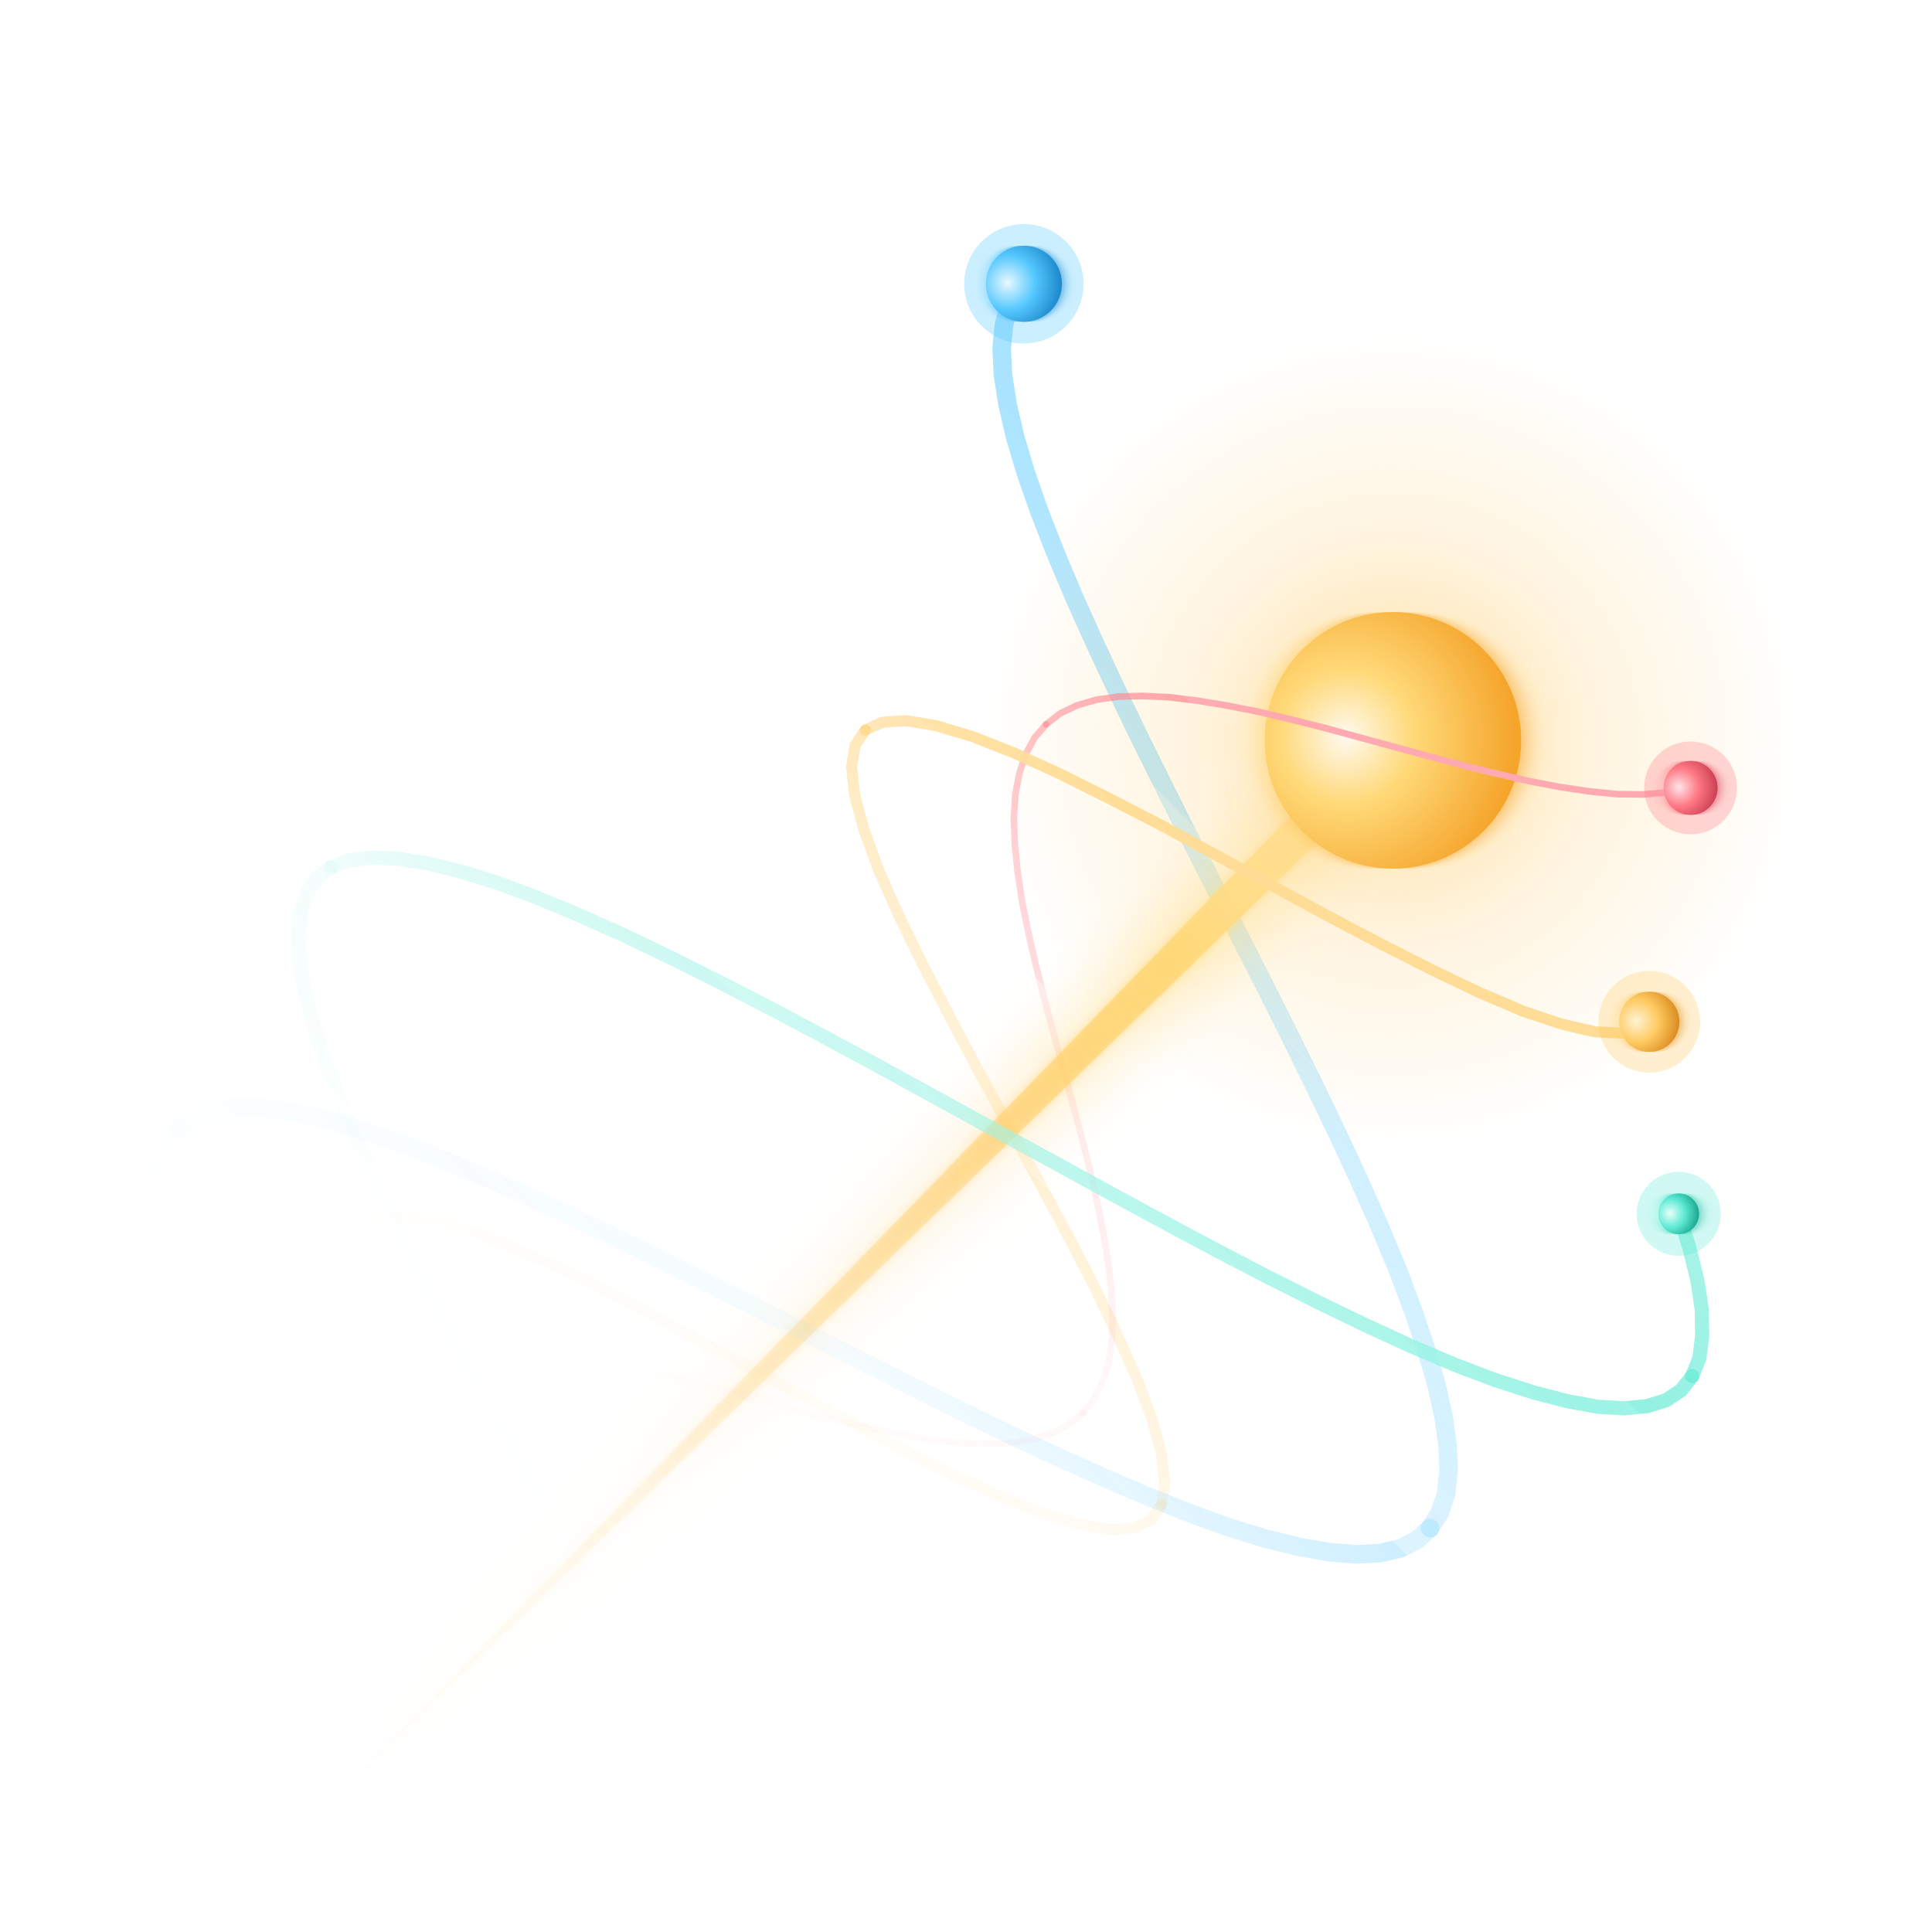
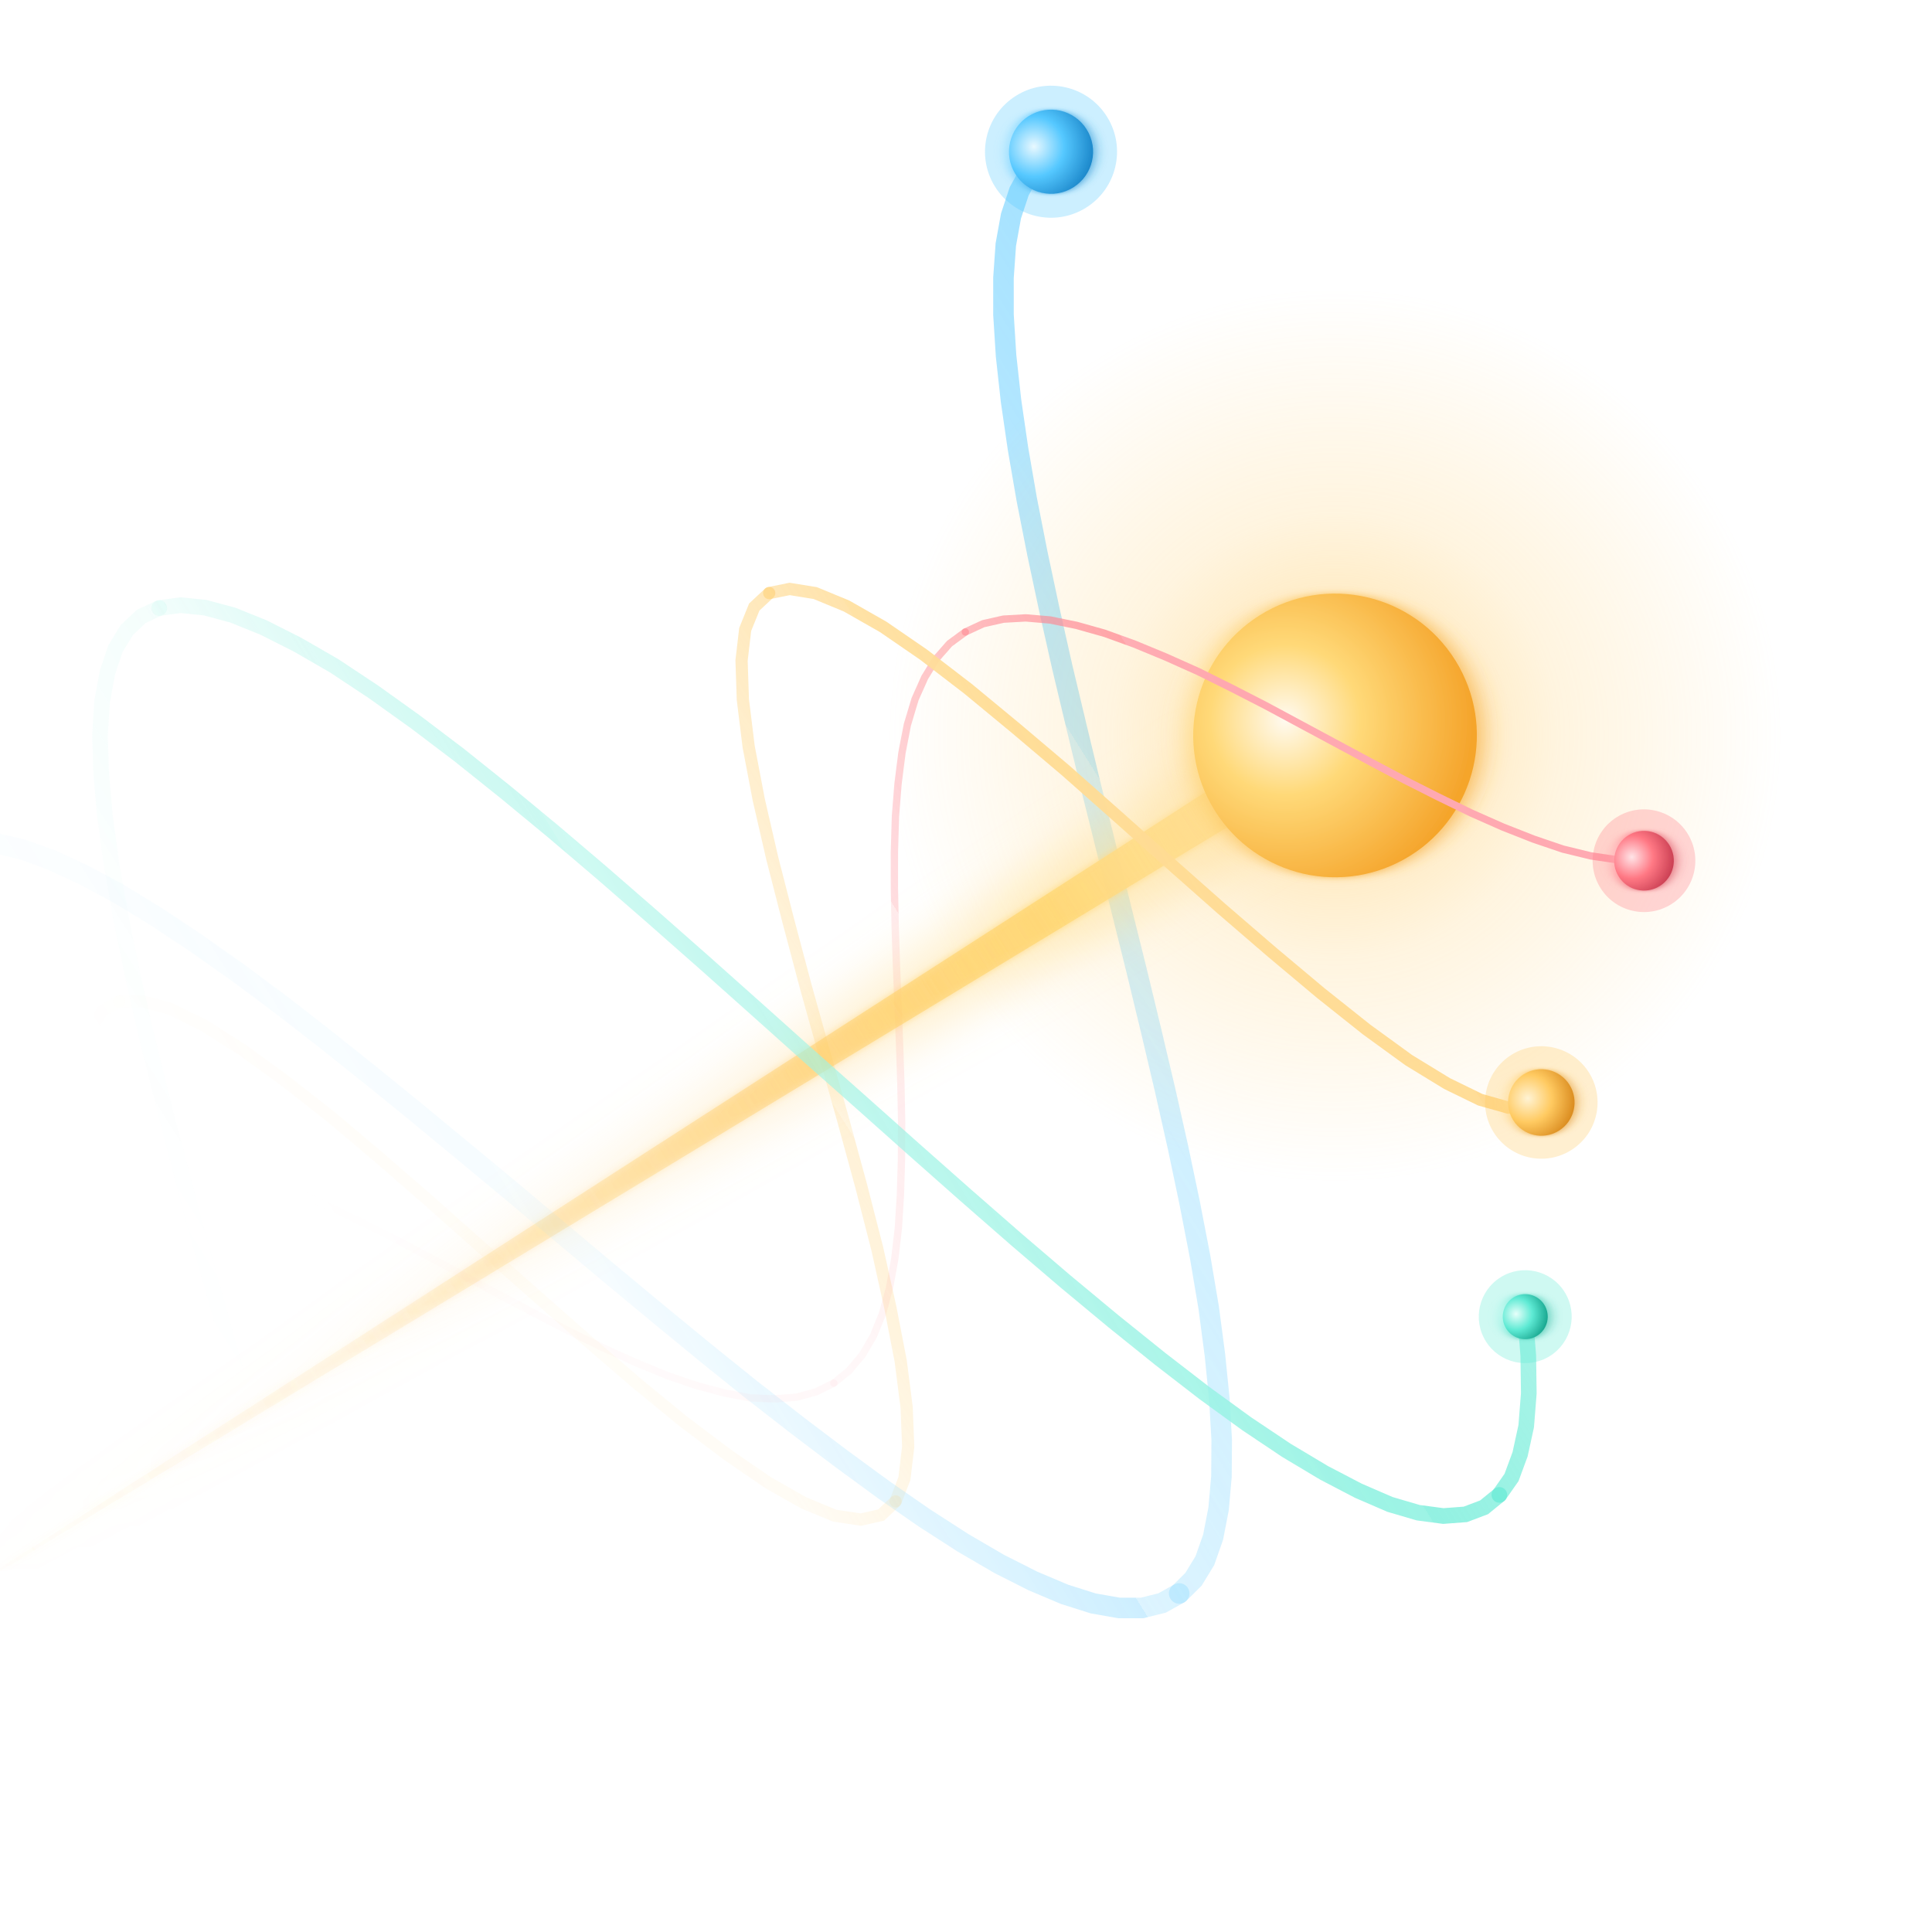
<svg xmlns="http://www.w3.org/2000/svg" width="512" height="512" aria-label="Commit Trail logo" viewBox="0 0 512 512">
  <defs>
    <linearGradient id="ts" x1="-340" x2="0" y1="0" y2="0" gradientUnits="userSpaceOnUse">
      <stop offset="0" stop-color="#ffca61" stop-opacity="0" />
      <stop offset=".3" stop-color="#ffca61" stop-opacity=".1" />
      <stop offset=".6" stop-color="#ffca61" stop-opacity=".4" />
      <stop offset=".8" stop-color="#ffd978" stop-opacity=".8" />
      <stop offset="1" stop-color="#fff1cc" />
    </linearGradient>
    <linearGradient id="gab" x1="-540" x2="284" y1="0" y2="0" gradientUnits="userSpaceOnUse">
      <stop offset="0" stop-color="#55c8ff" stop-opacity=".5" />
      <stop offset="0" stop-color="#77d3ff" stop-opacity=".8" />
      <stop offset=".1" stop-color="#9bdfff" />
      <stop offset=".1" stop-color="#95dcff" />
      <stop offset=".2" stop-color="#68ceff" stop-opacity=".7" />
      <stop offset=".2" stop-color="#55c8ff" stop-opacity=".5" />
      <stop offset=".3" stop-color="#55c8ff" stop-opacity=".3" />
      <stop offset=".3" stop-color="#55c8ff" stop-opacity=".3" />
      <stop offset=".3" stop-color="#55c8ff" stop-opacity=".6" />
      <stop offset=".4" stop-color="#7dd5ff" stop-opacity=".8" />
      <stop offset=".4" stop-color="#9ddfff" />
      <stop offset=".5" stop-color="#91dbff" stop-opacity=".9" />
      <stop offset=".5" stop-color="#60cbff" stop-opacity=".7" />
      <stop offset=".5" stop-color="#55c8ff" stop-opacity=".4" />
      <stop offset=".6" stop-color="#55c8ff" stop-opacity=".3" />
      <stop offset=".6" stop-color="#55c8ff" stop-opacity=".4" />
      <stop offset=".7" stop-color="#55c8ff" stop-opacity=".6" />
      <stop offset=".7" stop-color="#83d7ff" stop-opacity=".9" />
      <stop offset=".8" stop-color="#9edfff" />
      <stop offset=".8" stop-color="#8cdaff" stop-opacity=".9" />
      <stop offset=".8" stop-color="#58c9ff" stop-opacity=".7" />
      <stop offset=".9" stop-color="#55c8ff" stop-opacity=".4" />
      <stop offset=".9" stop-color="#55c8ff" stop-opacity=".3" />
      <stop offset="1" stop-color="#55c8ff" stop-opacity=".4" />
      <stop offset="1" stop-color="#55c8ff" stop-opacity=".7" />
    </linearGradient>
    <linearGradient id="gfb" x1="-270" x2="14" y1="0" y2="0" gradientUnits="userSpaceOnUse">
      <stop offset="0" stop-color="#fff" stop-opacity="0" />
      <stop offset=".3" stop-color="#fff" stop-opacity=".1" />
      <stop offset=".5" stop-color="#fff" stop-opacity=".5" />
      <stop offset=".8" stop-color="#fff" />
      <stop offset="1" stop-color="#fff" />
    </linearGradient>
    <linearGradient id="gaa" x1="-409" x2="155" y1="0" y2="0" gradientUnits="userSpaceOnUse">
      <stop offset="0" stop-color="#ffca61" stop-opacity=".5" />
      <stop offset="0" stop-color="#ffd37b" stop-opacity=".8" />
      <stop offset=".1" stop-color="#ffdd98" />
      <stop offset=".1" stop-color="#ffdb93" />
      <stop offset=".1" stop-color="#ffcf70" stop-opacity=".7" />
      <stop offset=".2" stop-color="#ffca61" stop-opacity=".5" />
      <stop offset=".2" stop-color="#ffca61" stop-opacity=".3" />
      <stop offset=".3" stop-color="#ffca61" stop-opacity=".3" />
      <stop offset=".3" stop-color="#ffca61" stop-opacity=".6" />
      <stop offset=".3" stop-color="#ffd580" stop-opacity=".8" />
      <stop offset=".4" stop-color="#ffde99" />
      <stop offset=".4" stop-color="#ffda90" stop-opacity=".9" />
      <stop offset=".4" stop-color="#ffcd6b" stop-opacity=".7" />
      <stop offset=".5" stop-color="#ffca61" stop-opacity=".5" />
      <stop offset=".5" stop-color="#ffca61" stop-opacity=".3" />
      <stop offset=".5" stop-color="#ffca61" stop-opacity=".4" />
      <stop offset=".6" stop-color="#ffca61" stop-opacity=".6" />
      <stop offset=".6" stop-color="#ffd684" stop-opacity=".9" />
      <stop offset=".6" stop-color="#ffde9a" />
      <stop offset=".7" stop-color="#ffd98d" stop-opacity=".9" />
      <stop offset=".7" stop-color="#ffcb66" stop-opacity=".7" />
      <stop offset=".8" stop-color="#ffca61" stop-opacity=".4" />
      <stop offset=".8" stop-color="#ffca61" stop-opacity=".3" />
      <stop offset=".8" stop-color="#ffca61" stop-opacity=".4" />
      <stop offset=".9" stop-color="#ffca61" stop-opacity=".6" />
      <stop offset=".9" stop-color="#ffd788" stop-opacity=".9" />
      <stop offset=".9" stop-color="#ffde9a" />
      <stop offset="1" stop-color="#ffd88a" stop-opacity=".9" />
      <stop offset="1" stop-color="#ffca61" stop-opacity=".7" />
    </linearGradient>
    <linearGradient id="gfa" x1="-250" x2="-4" y1="0" y2="0" gradientUnits="userSpaceOnUse">
      <stop offset="0" stop-color="#fff" stop-opacity="0" />
      <stop offset=".3" stop-color="#fff" stop-opacity=".1" />
      <stop offset=".5" stop-color="#fff" stop-opacity=".5" />
      <stop offset=".8" stop-color="#fff" />
      <stop offset="1" stop-color="#fff" />
    </linearGradient>
    <linearGradient id="gac" x1="-438" x2="248" y1="0" y2="0" gradientUnits="userSpaceOnUse">
      <stop offset="0" stop-color="#ffa3ac" stop-opacity=".9" />
      <stop offset="0" stop-color="#ffadb4" />
      <stop offset=".1" stop-color="#ff96a0" stop-opacity=".8" />
      <stop offset=".1" stop-color="#ff7884" stop-opacity=".6" />
      <stop offset=".2" stop-color="#ff7884" stop-opacity=".4" />
      <stop offset=".2" stop-color="#ff7884" stop-opacity=".3" />
      <stop offset=".2" stop-color="#ff7884" stop-opacity=".5" />
      <stop offset=".3" stop-color="#ff848f" stop-opacity=".7" />
      <stop offset=".3" stop-color="#ffa6ae" stop-opacity=".9" />
      <stop offset=".3" stop-color="#ffacb3" />
      <stop offset=".4" stop-color="#ff929c" stop-opacity=".8" />
      <stop offset=".4" stop-color="#ff7884" stop-opacity=".6" />
      <stop offset=".5" stop-color="#ff7884" stop-opacity=".3" />
      <stop offset=".5" stop-color="#ff7884" stop-opacity=".3" />
      <stop offset=".5" stop-color="#ff7884" stop-opacity=".5" />
      <stop offset=".6" stop-color="#ff8994" stop-opacity=".8" />
      <stop offset=".6" stop-color="#ffa8b0" />
      <stop offset=".7" stop-color="#ffaab2" />
      <stop offset=".7" stop-color="#ff8d97" stop-opacity=".8" />
      <stop offset=".7" stop-color="#ff7884" stop-opacity=".5" />
      <stop offset=".8" stop-color="#ff7884" stop-opacity=".3" />
      <stop offset=".8" stop-color="#ff7884" stop-opacity=".3" />
      <stop offset=".8" stop-color="#ff7884" stop-opacity=".5" />
      <stop offset=".9" stop-color="#ff8e98" stop-opacity=".8" />
      <stop offset=".9" stop-color="#ffaab2" />
      <stop offset="1" stop-color="#ffa8b0" />
      <stop offset="1" stop-color="#ff8893" stop-opacity=".8" />
    </linearGradient>
    <linearGradient id="gfc" x1="-230" x2="40" y1="0" y2="0" gradientUnits="userSpaceOnUse">
      <stop offset="0" stop-color="#fff" stop-opacity="0" />
      <stop offset=".3" stop-color="#fff" stop-opacity=".1" />
      <stop offset=".5" stop-color="#fff" stop-opacity=".5" />
      <stop offset=".8" stop-color="#fff" />
      <stop offset="1" stop-color="#fff" />
    </linearGradient>
    <linearGradient id="gam" x1="-535" x2="243" y1="0" y2="0" gradientUnits="userSpaceOnUse">
      <stop offset="0" stop-color="#5eead4" stop-opacity=".3" />
      <stop offset="0" stop-color="#5eead4" stop-opacity=".4" />
      <stop offset=".1" stop-color="#5eead4" stop-opacity=".7" />
      <stop offset=".1" stop-color="#8df1e1" stop-opacity=".9" />
      <stop offset=".2" stop-color="#a1f4e6" />
      <stop offset=".2" stop-color="#8ff1e1" stop-opacity=".9" />
      <stop offset=".3" stop-color="#60ead4" stop-opacity=".7" />
      <stop offset=".3" stop-color="#5eead4" stop-opacity=".4" />
      <stop offset=".3" stop-color="#5eead4" stop-opacity=".3" />
      <stop offset=".4" stop-color="#5eead4" stop-opacity=".4" />
      <stop offset=".4" stop-color="#5eead4" stop-opacity=".6" />
      <stop offset=".5" stop-color="#8af0e0" stop-opacity=".9" />
      <stop offset=".5" stop-color="#a1f4e6" />
      <stop offset=".6" stop-color="#92f2e2" stop-opacity=".9" />
      <stop offset=".6" stop-color="#64ebd5" stop-opacity=".7" />
      <stop offset=".7" stop-color="#5eead4" stop-opacity=".4" />
      <stop offset=".7" stop-color="#5eead4" stop-opacity=".3" />
      <stop offset=".7" stop-color="#5eead4" stop-opacity=".4" />
      <stop offset=".8" stop-color="#5eead4" stop-opacity=".6" />
      <stop offset=".8" stop-color="#87f0df" stop-opacity=".9" />
      <stop offset=".9" stop-color="#a1f4e6" />
      <stop offset=".9" stop-color="#94f2e3" stop-opacity=".9" />
      <stop offset="1" stop-color="#68ebd6" stop-opacity=".7" />
      <stop offset="1" stop-color="#5eead4" stop-opacity=".4" />
    </linearGradient>
    <linearGradient id="gfm" x1="-262" x2="-30" y1="0" y2="0" gradientUnits="userSpaceOnUse">
      <stop offset="0" stop-color="#fff" stop-opacity="0" />
      <stop offset=".3" stop-color="#fff" stop-opacity=".1" />
      <stop offset=".5" stop-color="#fff" stop-opacity=".5" />
      <stop offset=".8" stop-color="#fff" />
      <stop offset="1" stop-color="#fff" />
    </linearGradient>
    <radialGradient id="sun" cx="38%" cy="36%" r="66%">
      <stop offset="0" stop-color="#fffaf0" />
      <stop offset=".4" stop-color="#ffd978" />
      <stop offset="1" stop-color="#f5a52c" />
    </radialGradient>
    <radialGradient id="sg">
      <stop offset="0" stop-color="#ffca61" stop-opacity=".6" />
      <stop offset=".5" stop-color="#ffca61" stop-opacity=".2" />
      <stop offset="1" stop-color="#ffca61" stop-opacity="0" />
    </radialGradient>
    <radialGradient id="db" cx="36%" cy="34%" r="72%">
      <stop offset="0" stop-color="#e8f8ff" />
      <stop offset=".5" stop-color="#55c8ff" />
      <stop offset="1" stop-color="#1b86c9" />
    </radialGradient>
    <radialGradient id="da" cx="36%" cy="34%" r="72%">
      <stop offset="0" stop-color="#fff3d4" />
      <stop offset=".5" stop-color="#ffca61" />
      <stop offset="1" stop-color="#d98a1e" />
    </radialGradient>
    <radialGradient id="dc" cx="36%" cy="34%" r="72%">
      <stop offset="0" stop-color="#ffe4e7" />
      <stop offset=".5" stop-color="#ff7884" />
      <stop offset="1" stop-color="#c93e52" />
    </radialGradient>
    <radialGradient id="dm" cx="36%" cy="34%" r="72%">
      <stop offset="0" stop-color="#e6fffa" />
      <stop offset=".5" stop-color="#5eead4" />
      <stop offset="1" stop-color="#17a58e" />
    </radialGradient>
    <mask id="mkb" width="324" height="304" x="-290" y="-152" maskUnits="userSpaceOnUse">
      <path fill="url(#gfb)" d="M-270-144H14v288h-284z" />
    </mask>
    <mask id="mka" width="286" height="212" x="-270" y="-106" maskUnits="userSpaceOnUse">
      <path fill="url(#gfa)" d="M-250-98H-4V98h-246z" />
    </mask>
    <mask id="mkc" width="310" height="156" x="-250" y="-78" maskUnits="userSpaceOnUse">
      <path fill="url(#gfc)" d="M-230-70H40V70h-270z" />
    </mask>
    <mask id="mkm" width="272" height="340" x="-282" y="-170" maskUnits="userSpaceOnUse">
      <path fill="url(#gfm)" d="M-262-162h232v324h-232z" />
    </mask>
    <filter id="glow" width="200%" height="200%" x="-50%" y="-50%">
      <feGaussianBlur result="b" stdDeviation="2.2" />
      <feMerge>
        <feMergeNode in="b" />
        <feMergeNode in="SourceGraphic" />
      </feMerge>
    </filter>
    <filter id="soft" width="200%" height="200%" x="-50%" y="-50%">
      <feGaussianBlur result="b" stdDeviation="1" />
      <feMerge>
        <feMergeNode in="b" />
        <feMergeNode in="SourceGraphic" />
      </feMerge>
    </filter>
    <filter id="haze" width="140%" height="700%" x="-20%" y="-300%">
      <feGaussianBlur stdDeviation="6" />
    </filter>
  </defs>
-   <g transform="translate(-10.6 -75.7) scale(1.172)">
-     <g fill="none" stroke-linecap="round" transform="translate(324 232) rotate(-45)">
-       <g mask="url(#mkb)">
-         <g>
-           <animateTransform attributeName="transform" dur="3.5s" from="0 0" repeatCount="indefinite" to="-270.5 0" type="translate" />
-           <path stroke="url(#gab)" stroke-width="4.2" d="m-540.5-125.5 4-3.3 4-2.1 4-1 4 .1" />
-           <path stroke="url(#gab)" stroke-width="4.2" d="m-388.3 131.6 4-1.6 4-2.6 4-3.8 4-4.8 4-5.9 4-6.8 4-7.8 4-8.6 4-9.4 4-10 4.1-10.7 4-11.2 4-11.7 4-11.9 4-12.1 4-12.3 4-12.3 4-12.1 4-12 4-11.6 4-11.2 4-10.8 4-10.1 4-9.4 4-8.7 4-7.8 4-6.9 4-5.9 4-4.9 4-3.9 4-2.7 4-1.6 4.1-.5" />
-           <path stroke="url(#gab)" stroke-width="4.2" d="m-120 131.9 4-.9 4-2 4-3.2 4-4.3 4-5.3 4-6.3 4-7.3 4-8.1 4.1-9 4-9.7 4-10.4 4-10.9 4-11.4 4-11.8 4-12 4-12.3 4-12.2 4-12.3 4-12 4-11.9 4-11.4 4-11 4-10.5 4-9.8 4-9.1 4-8.3 4-7.4 4-6.4 4-5.5 4-4.4 4.1-3.4 4-2.2 4-1.1 4 .1" />
-           <path stroke="url(#gab)" stroke-width="4.2" d="m152.3 131.7 4-1.5 4-2.6 4-3.6 4-4.8 4-5.8 4.1-6.7 4-7.7 4-8.6 4-9.3 4-10 4-10.6 4-11.2 4-11.6 4-11.9 4-12.1 4-12.3 4-12.3 4-12.1 4-12 4-11.7 4-11.2 4-10.8 4-10.2 4-9.5 4-8.7 4-7.9 4-7 4.1-6 4-5 4-3.9 4-2.8 4-1.7 4-.6" />
-         </g>
-       </g>
-       <g mask="url(#mka)">
-         <g>
-           <animateTransform attributeName="transform" dur="2.25s" from="0 0" repeatCount="indefinite" to="-158.7 0" type="translate" />
-           <path stroke="url(#gaa)" stroke-width="2.5" d="m-408.7-81.8 4-3.2 4-1" />
-           <path stroke="url(#gaa)" stroke-width="2.5" d="m-320.2 85.9 4.1-1.8 4-3.9 4-5.9 4-7.8 4-9.5 4.1-10.9 4-12.1 4-13 4-13.5 4.1-13.7 4-13.5 4-13 4-12.2 4.1-11.1 4-9.6 4-8 4-6.1 4.1-4.1 4-2 4 .2" />
-           <path stroke="url(#gaa)" stroke-width="2.5" d="m-159.2 85.2 4-3 4.1-5.1 4-7 4-8.7 4-10.4 4.1-11.6 4-12.6 4-13.3 4-13.7 4-13.6 4.1-13.3 4-12.6 4-11.6 4-10.3 4.1-8.8 4-6.9 4-5 4-2.9 4.1-.8" />
-           <path stroke="url(#gaa)" stroke-width="2.5" d="m-2.2 85.8 4-2 4-4.2 4-6.2 4.1-8 4-9.7 4-11.1 4-12.2L30 19.3l4-13.5 4-13.7 4-13.5 4.1-12.9 4-12.1 4-10.9 4-9.5 4-7.7 4.1-5.9 4-3.8 4-1.7 4 .5" />
-         </g>
-       </g>
-       <g mask="url(#mkc)">
-         <g>
-           <animateTransform attributeName="transform" dur="1.5s" from="0 0" repeatCount="indefinite" to="-207.7 0" type="translate" />
-           <path stroke="url(#gac)" stroke-width="1.5" d="m-361.5 57.7 4-1.2 4-2 4-2.7 4-3.6 4-4.3 4-4.9 4-5.4 4-6 4-6.4 4-6.7 4.1-6.9 4-7 4-7 4-6.9 4-6.7 4-6.5 4-6 4-5.6 4-5 4-4.4 4-3.7 4-2.9 4-2.1 4.1-1.3 4-.5 4 .4" />
-           <path stroke="url(#gac)" stroke-width="1.5" d="m-157.1 58 4-.5 4-1.3 4-2.1 4-2.9 4-3.7 4-4.4 4-5 4-5.6 4-6 4.1-6.5 4-6.7 4-6.9 4-7 4-7 4-6.9 4-6.7 4-6.4 4-6 4-5.4 4-4.9 4-4.3 4.1-3.6 4-2.7 4-2 4-1.2 4-.3" />
-           <path stroke="url(#gac)" stroke-width="1.5" d="m51.3 58 4-.6 4-1.5 4-2.3 4-3.1 4-3.8 4-4.5 4.1-5.1 4-5.6 4-6.2 4-6.5 4-6.7 4-7 4-7 4-7 4-6.9 4-6.6 4-6.3 4-5.9 4-5.4 4.1-4.8 4-4.1 4-3.4 4-2.7 4-1.8 4-1 4-.2" />
-         </g>
-       </g>
-       <g mask="url(#mkm)">
-         <g>
-           <animateTransform attributeName="transform" dur="5s" from="0 0" repeatCount="indefinite" to="-272.9 0" type="translate" />
-           <path stroke="url(#gam)" stroke-width="3.2" d="m-534.9 0 4-13.8 4-13.7 4-13.5 4-13.1 4-12.7 4-12.1 4-11.4 4-10.7 4-9.8 4.1-8.8 4-7.8 4-6.8 4-5.6 4-4.4 4-3.2 4-1.9 4-.7 4 .6" />
-           <path stroke="url(#gam)" stroke-width="3.2" d="m-326.4 149.4 4-1.8 4-3.1 4-4.3 4-5.6 4-6.6 4-7.8 4-8.8 4-9.7 4.1-10.6 4-11.4 4-12 4-12.7 4-13.1 4-13.4 4-13.7 4-13.8 4-13.9 4-13.7 4-13.5 4.1-13.1 4-12.7 4-12.2 4-11.4 4-10.7 4-9.9 4-8.9 4-7.9 4-6.9 4-5.6 4.1-4.5 4-3.3 4-2 4-.8 4 .5" />
-           <path stroke="url(#gam)" stroke-width="3.2" d="m-53.8 149.5 4-1.7 4-3.1 4.1-4.2 4-5.4 4-6.6 4-7.7 4-8.7 4-9.7 4-10.5 4-11.4 4-12 4-12.6 4-13 4.1-13.5 4-13.6 4-13.9 4-13.8 4-13.7 4-13.5 4-13.2 4-12.8 4-12.1 4-11.6 4.1-10.7 4-9.9 4-9 4-8 4-6.9 4-5.8 4-4.6 4-3.3 4-2.1 4-.9 4.1.5" />
-           <path stroke="url(#gam)" stroke-width="3.2" d="m218.9 149.6 4-1.7 4-2.9 4-4.2 4-5.3 4-6.5 4-7.6" />
-         </g>
-       </g>
-       <path fill="url(#ts)" d="m-340 0 330-11v22Z" filter="url(#haze)" opacity=".5" />
-       <path fill="url(#ts)" d="M-340 0-8-4.5v9Z" filter="url(#soft)" />
-       <circle r="92" fill="url(#sg)">
-         <animate attributeName="r" dur="1.25s" repeatCount="indefinite" values="92;100;92" />
-         <animate attributeName="opacity" dur="1.25s" repeatCount="indefinite" values="1;.8;1" />
-       </circle>
-       <circle r="29" fill="url(#sun)" filter="url(#glow)" />
-       <g mask="url(#mkb)">
-         <g>
-           <animateTransform attributeName="transform" dur="3.5s" from="0 0" repeatCount="indefinite" to="-270.5 0" type="translate" />
-           <path stroke="url(#gab)" stroke-width="4.2" d="m-524.5-131.8 4 1.3 4.1 2.4 4 3.5 4 4.6 4 5.7 4 6.6 4 7.5 4 8.4 4 9.3 4 9.9 4 10.5 4 11.1 4 11.6 4 11.8 4 12.1 4 12.3 4 12.3 4 12.1 4 12.1 4 11.7 4 11.3 4 10.9 4 10.2 4.1 9.6 4 8.9 4 8 4 7.1 4 6.2 4 5.1 4 4.1 4 3 4 1.8 4 .8 4-.4" />
-           <path stroke="url(#gab)" stroke-width="4.2" d="m-256.1-132 4 .7 4 1.8 4 2.9 4 4 4 5.1 4 6.1 4 7 4 8 4 8.8 4 9.5 4 10.2 4 10.9 4 11.3 4 11.7 4 12 4 12.1 4 12.3 4 12.3 4 12.1 4 11.9 4 11.5 4.1 11.2 4 10.5 4 10 4 9.3 4 8.5 4 7.6 4 6.6 4 5.7 4 4.7 4 3.6 4 2.5 4 1.3 4 .2" />
-           <path stroke="url(#gab)" stroke-width="4.2" d="m16.2-131.8 4 1.2 4 2.3 4 3.4 4 4.5 4 5.6 4 6.5 4 7.5 4 8.3 4 9.2 4 9.8 4 10.5 4 11.1 4 11.5 4 11.8 4 12.1 4 12.3 4 12.2 4 12.3 4.1 12 4 11.7 4 11.4 4 10.9 4 10.3 4 9.7 4 8.9 4 8.1 4 7.1 4 6.3 4 5.2 4 4.2 4 3.1 4 1.9 4 .9 4-.3" />
-         </g>
-       </g>
-       <circle cx="14" cy="-132" r="13.5" fill="#55c8ff" opacity=".3">
-         <animate attributeName="cy" dur="3.5s" repeatCount="indefinite" values="-132.0;-122.0;-93.3;-50.5;0.0;50.5;93.3;122.0;132.0;122.0;93.3;50.5;0.0;-50.5;-93.3;-122.0;-132.0" />
-       </circle>
-       <circle cx="14" cy="-132" r="8.6" fill="url(#db)" filter="url(#soft)">
-         <animate attributeName="cy" dur="3.5s" repeatCount="indefinite" values="-132.0;-122.0;-93.3;-50.5;0.0;50.5;93.3;122.0;132.0;122.0;93.3;50.5;0.0;-50.5;-93.3;-122.0;-132.0" />
-         <animate attributeName="r" dur="3.5s" repeatCount="indefinite" values="8.6;8.9;9.2;9.4;9.5;9.4;9.2;8.9;8.6;8.2;7.9;7.7;7.6;7.7;7.9;8.2;8.6" />
-         <animate attributeName="opacity" dur="3.5s" repeatCount="indefinite" values="0.73;0.83;0.92;0.98;1.00;0.98;0.92;0.83;0.73;0.62;0.53;0.47;0.45;0.47;0.53;0.62;0.72" />
-       </circle>
-       <g mask="url(#mka)">
-         <g>
-           <animateTransform attributeName="transform" dur="2.25s" from="0 0" repeatCount="indefinite" to="-158.7 0" type="translate" />
-           <path stroke="url(#gaa)" stroke-width="2.5" d="m-400.7-86 4.1 1.2 4 3.3 4 5.3 4 7.3 4.1 9.1 4 10.5 4 11.8 4 12.8 4.1 13.3 4 13.7 4 13.6 4 13.2 4.1 12.5 4 11.4 4 10.1 4 8.5 4.1 6.6 4 4.7 4 2.6 4 .4" />
-           <path stroke="url(#gaa)" stroke-width="2.5" d="m-239.7-85.6 4 2.4 4.1 4.4 4 6.5 4 8.3 4 9.9 4.1 11.3 4 12.4 4 13.1 4 13.6 4.1 13.7 4 13.4 4 12.9 4 11.9 4.1 10.7 4 9.2 4 7.4 4 5.6 4.1 3.5 4 1.4 4-.8" />
-           <path stroke="url(#gaa)" stroke-width="2.5" d="m-82.7-86 4 1.5 4 3.5 4 5.6 4.1 7.6 4 9.2 4 10.7 4 12 4.1 12.8 4 13.5 4 13.7 4 13.5 4.1 13.2 4 12.3 4 11.3 4 9.9 4.1 8.2 4 6.4 4 4.4 4 2.4 4.1.1" />
-           <path stroke="url(#gaa)" stroke-width="2.5" d="m78.2-85.4 4.1 2.6 4 4.7 4 6.8 4 8.5 4.1 10.1 4 11.4 4 12.5 4 13.3 4.1 13.6 4 13.6 4 13.4 4 12.7 4.1 11.8 4 10.5 4 9 4 7.3 4.1 5.3 4 3.2 4 1.1" />
-         </g>
-       </g>
-       <circle cx="-4" cy="86" r="11.5" fill="#ffca61" opacity=".3">
-         <animate attributeName="cy" dur="2.25s" repeatCount="indefinite" values="86.0;79.5;60.8;32.9;0.0;-32.9;-60.8;-79.5;-86.0;-79.5;-60.8;-32.9;-0.0;32.9;60.8;79.5;86.0" />
-       </circle>
-       <circle cx="-4" cy="86" r="6.8" fill="url(#da)" filter="url(#soft)">
-         <animate attributeName="cy" dur="2.25s" repeatCount="indefinite" values="86.0;79.5;60.8;32.9;0.0;-32.9;-60.8;-79.5;-86.0;-79.5;-60.8;-32.9;-0.0;32.9;60.8;79.5;86.0" />
-         <animate attributeName="r" dur="2.25s" repeatCount="indefinite" values="6.8;6.5;6.2;6.1;6.0;6.1;6.2;6.5;6.8;7.0;7.3;7.4;7.5;7.4;7.3;7.0;6.8" />
-         <animate attributeName="opacity" dur="2.25s" repeatCount="indefinite" values="0.73;0.62;0.53;0.47;0.45;0.47;0.53;0.62;0.72;0.83;0.92;0.98;1.00;0.98;0.92;0.83;0.73" />
-       </circle>
-       <g mask="url(#mkc)">
-         <g>
-           <animateTransform attributeName="transform" dur="1.5s" from="0 0" repeatCount="indefinite" to="-207.7 0" type="translate" />
-           <path stroke="url(#gac)" stroke-width="1.5" d="m-437.7-34.1 4 5.9 4 6.4 4 6.6 4 6.9 4 7 4.1 7 4 7 4 6.7 4 6.5 4 6.1 4 5.6 4 5.1 4 4.4 4 3.8 4 3 4 2.2 4 1.4 4.1.5 4-.3" />
-           <path stroke="url(#gac)" stroke-width="1.5" d="m-257.3-57.6 4 1.2 4 2.1 4 2.8 4 3.7 4 4.3 4 4.9 4 5.6 4 6 4 6.4 4.1 6.7 4 6.9 4 7 4 7 4 6.9 4 6.7 4 6.4 4 6 4 5.6 4 4.9 4 4.3 4 3.7 4.1 2.8 4 2.1 4 1.2 4 .4" />
-           <path stroke="url(#gac)" stroke-width="1.5" d="m-52.9-58 4 .5 4 1.4 4 2.2 4 3 4 3.8 4 4.4 4 5.1 4 5.6 4.1 6.1 4 6.5 4 6.7 4 7 4 7 4 7 4 6.9 4 6.6 4 6.4 4 5.9 4 5.4 4 4.9 4.1 4.2 4 3.4 4 2.8 4 1.9 4 1 4 .3" />
-           <path stroke="url(#gac)" stroke-width="1.5" d="m155.5-58 4 .7 4 1.6 4 2.3 4 3.2 4 3.8 4.1 4.6 4 5.2 4 5.7 4 6.1 4 6.6 4 6.8 4 6.9 4 7.1 4 6.9 4 6.9 4 6.6 4 6.3 4.1 5.8 4 5.3 4 4.8 4 4 4 3.4 4 2.6" />
-         </g>
-       </g>
-       <circle cx="40" cy="55.2" r="10.5" fill="#ff7884" opacity=".3">
-         <animate attributeName="cy" dur="1.5s" repeatCount="indefinite" values="55.2;57.8;51.7;37.7;17.9;-4.6;-26.3;-44.1;-55.2;-57.8;-51.7;-37.7;-17.9;4.6;26.3;44.1;55.2" />
-       </circle>
-       <circle cx="40" cy="55.2" r="6.1" fill="url(#dc)" filter="url(#soft)">
-         <animate attributeName="cy" dur="1.5s" repeatCount="indefinite" values="55.2;57.8;51.7;37.7;17.9;-4.6;-26.3;-44.1;-55.2;-57.8;-51.7;-37.7;-17.9;4.6;26.3;44.1;55.2" />
-         <animate attributeName="r" dur="1.5s" repeatCount="indefinite" values="6.1;5.8;5.6;5.4;5.2;5.2;5.3;5.4;5.6;5.9;6.1;6.3;6.5;6.5;6.4;6.3;6.1" />
-         <animate attributeName="opacity" dur="1.5s" repeatCount="indefinite" values="0.81;0.70;0.60;0.52;0.46;0.45;0.48;0.55;0.64;0.75;0.85;0.93;0.99;1.00;0.97;0.90;0.81" />
-       </circle>
-       <g mask="url(#mkm)">
-         <g>
-           <animateTransform attributeName="transform" dur="5s" from="0 0" repeatCount="indefinite" to="-272.9 0" type="translate" />
-           <path stroke="url(#gam)" stroke-width="3.2" d="m-462.8-149.4 4 1.9 4.1 3.1 4 4.4 4 5.6 4 6.7 4 7.8 4 8.8 4 9.8 4 10.6 4 11.4 4 12.1 4 12.6 4.1 13.1 4 13.5 4 13.7 4 13.8 4 13.8 4 13.8 4 13.4 4 13.2 4 12.7 4 12.1 4.1 11.4 4 10.7 4 9.8 4 8.9 4 7.9 4 6.8 4 5.6 4 4.5 4 3.2 4 2 4.1.7 4-.6" />
-           <path stroke="url(#gam)" stroke-width="3.2" d="m-190.1-149.5 4 1.8 4 3.1 4 4.3 4 5.5 4 6.6 4.1 7.7 4 8.8 4 9.7 4 10.5 4 11.4 4 12 4 12.6 4 13.1 4 13.4 4 13.7 4 13.8 4.1 13.9 4 13.7 4 13.5 4 13.2 4 12.7 4 12.1 4 11.5 4 10.8 4 9.9 4 8.9 4.1 8 4 6.8 4 5.8 4 4.5 4 3.3 4 2.1 4 .8 4-.5" />
-           <path stroke="url(#gam)" stroke-width="3.2" d="m82.6-149.5 4 1.7 4 2.9 4 4.2 4 5.4 4 6.6 4 7.6 4 8.7 4 9.6 4 10.6 4.1 11.3 4 11.9 4 12.6 4 13.1 4 13.4 4 13.7 4 13.8 4 13.8 4 13.7 4 13.6 4 13.2 4.1 12.7 4 12.2 4 11.6 4 10.8 4 9.9 4 9 4 8.1 4 6.9 4 5.8 4 4.6 4.1 3.4 4 2.2 4 .9 4-.4" />
-         </g>
-       </g>
-       <circle cx="-30" cy="121.4" r="9.5" fill="#5eead4" opacity=".3">
-         <animate attributeName="cy" dur="5s" repeatCount="indefinite" values="121.4;78.4;23.5;-35.0;-88.2;-127.9;-148.2;-145.9;-121.4;-78.4;-23.5;35.0;88.2;127.9;148.2;145.9;121.4" />
-       </circle>
-       <circle cx="-30" cy="121.4" r="4.6" fill="url(#dm)" filter="url(#soft)">
-         <animate attributeName="cy" dur="5s" repeatCount="indefinite" values="121.4;78.4;23.5;-35.0;-88.2;-127.9;-148.2;-145.9;-121.4;-78.4;-23.5;35.0;88.2;127.9;148.2;145.9;121.4" />
-         <animate attributeName="r" dur="5s" repeatCount="indefinite" values="4.6;4.5;4.4;4.4;4.5;4.7;4.9;5.1;5.3;5.4;5.5;5.5;5.4;5.2;5.0;4.8;4.6" />
-         <animate attributeName="opacity" dur="5s" repeatCount="indefinite" values="0.56;0.49;0.45;0.46;0.50;0.58;0.68;0.79;0.89;0.96;1.00;0.99;0.95;0.87;0.77;0.66;0.56" />
-       </circle>
-     </g>
+   <g fill="none" stroke-linecap="round" transform="translate(353.8 194.9) rotate(-32) scale(1.296)">
+     <g mask="url(#mkb)">
+       <g>
+         <animateTransform attributeName="transform" dur="3.5s" from="0 0" repeatCount="indefinite" to="-270.5 0" type="translate" />
+         <path stroke="url(#gab)" stroke-width="4.2" d="m-540.5-125.5 4-3.3 4-2.1 4-1 4 .1" />
+         <path stroke="url(#gab)" stroke-width="4.2" d="m-388.3 131.6 4-1.6 4-2.6 4-3.8 4-4.8 4-5.9 4-6.8 4-7.8 4-8.6 4-9.4 4-10 4.1-10.7 4-11.2 4-11.7 4-11.9 4-12.1 4-12.3 4-12.3 4-12.1 4-12 4-11.6 4-11.2 4-10.8 4-10.1 4-9.4 4-8.7 4-7.8 4-6.9 4-5.9 4-4.9 4-3.9 4-2.7 4-1.6 4.1-.5" />
+         <path stroke="url(#gab)" stroke-width="4.2" d="m-120 131.9 4-.9 4-2 4-3.2 4-4.3 4-5.3 4-6.3 4-7.3 4-8.1 4.1-9 4-9.7 4-10.4 4-10.9 4-11.4 4-11.8 4-12 4-12.3 4-12.2 4-12.3 4-12 4-11.9 4-11.4 4-11 4-10.5 4-9.8 4-9.1 4-8.3 4-7.4 4-6.4 4-5.5 4-4.4 4.1-3.4 4-2.2 4-1.1 4 .1" />
+         <path stroke="url(#gab)" stroke-width="4.2" d="m152.3 131.7 4-1.5 4-2.6 4-3.6 4-4.8 4-5.8 4.1-6.7 4-7.7 4-8.6 4-9.3 4-10 4-10.6 4-11.2 4-11.6 4-11.9 4-12.1 4-12.3 4-12.3 4-12.1 4-12 4-11.7 4-11.2 4-10.8 4-10.2 4-9.5 4-8.7 4-7.9 4-7 4.1-6 4-5 4-3.9 4-2.8 4-1.7 4-.6" />
+       </g>
+     </g>
+     <g mask="url(#mka)">
+       <g>
+         <animateTransform attributeName="transform" dur="2.25s" from="0 0" repeatCount="indefinite" to="-158.7 0" type="translate" />
+         <path stroke="url(#gaa)" stroke-width="2.5" d="m-408.7-81.8 4-3.2 4-1" />
+         <path stroke="url(#gaa)" stroke-width="2.5" d="m-320.2 85.9 4.1-1.8 4-3.9 4-5.9 4-7.8 4-9.5 4.1-10.9 4-12.1 4-13 4-13.5 4.1-13.7 4-13.5 4-13 4-12.2 4.1-11.1 4-9.6 4-8 4-6.1 4.1-4.1 4-2 4 .2" />
+         <path stroke="url(#gaa)" stroke-width="2.5" d="m-159.2 85.2 4-3 4.1-5.1 4-7 4-8.7 4-10.4 4.1-11.6 4-12.6 4-13.3 4-13.7 4-13.6 4.1-13.3 4-12.6 4-11.6 4-10.3 4.1-8.8 4-6.9 4-5 4-2.9 4.1-.8" />
+         <path stroke="url(#gaa)" stroke-width="2.5" d="m-2.2 85.8 4-2 4-4.2 4-6.2 4.1-8 4-9.7 4-11.1 4-12.2L30 19.3l4-13.5 4-13.7 4-13.5 4.1-12.9 4-12.1 4-10.9 4-9.5 4-7.7 4.1-5.9 4-3.8 4-1.7 4 .5" />
+       </g>
+     </g>
+     <g mask="url(#mkc)">
+       <g>
+         <animateTransform attributeName="transform" dur="1.5s" from="0 0" repeatCount="indefinite" to="-207.7 0" type="translate" />
+         <path stroke="url(#gac)" stroke-width="1.5" d="m-361.5 57.7 4-1.2 4-2 4-2.7 4-3.6 4-4.3 4-4.9 4-5.4 4-6 4-6.4 4-6.7 4.1-6.9 4-7 4-7 4-6.9 4-6.7 4-6.5 4-6 4-5.6 4-5 4-4.4 4-3.7 4-2.9 4-2.1 4.1-1.3 4-.5 4 .4" />
+         <path stroke="url(#gac)" stroke-width="1.5" d="m-157.1 58 4-.5 4-1.3 4-2.1 4-2.9 4-3.7 4-4.4 4-5 4-5.6 4-6 4.1-6.5 4-6.7 4-6.9 4-7 4-7 4-6.9 4-6.7 4-6.4 4-6 4-5.4 4-4.9 4-4.3 4.1-3.6 4-2.7 4-2 4-1.2 4-.3" />
+         <path stroke="url(#gac)" stroke-width="1.5" d="m51.3 58 4-.6 4-1.5 4-2.3 4-3.1 4-3.8 4-4.5 4.1-5.1 4-5.6 4-6.2 4-6.5 4-6.7 4-7 4-7 4-7 4-6.9 4-6.6 4-6.3 4-5.9 4-5.4 4.1-4.8 4-4.1 4-3.4 4-2.7 4-1.8 4-1 4-.2" />
+       </g>
+     </g>
+     <g mask="url(#mkm)">
+       <g>
+         <animateTransform attributeName="transform" dur="5s" from="0 0" repeatCount="indefinite" to="-272.9 0" type="translate" />
+         <path stroke="url(#gam)" stroke-width="3.2" d="m-534.9 0 4-13.8 4-13.7 4-13.5 4-13.1 4-12.7 4-12.1 4-11.4 4-10.7 4-9.8 4.1-8.8 4-7.8 4-6.8 4-5.6 4-4.4 4-3.2 4-1.9 4-.7 4 .6" />
+         <path stroke="url(#gam)" stroke-width="3.2" d="m-326.4 149.4 4-1.8 4-3.1 4-4.3 4-5.6 4-6.6 4-7.8 4-8.8 4-9.7 4.1-10.6 4-11.4 4-12 4-12.7 4-13.1 4-13.4 4-13.7 4-13.8 4-13.9 4-13.7 4-13.5 4.1-13.1 4-12.7 4-12.2 4-11.4 4-10.7 4-9.9 4-8.9 4-7.9 4-6.9 4-5.6 4.1-4.5 4-3.3 4-2 4-.8 4 .5" />
+         <path stroke="url(#gam)" stroke-width="3.2" d="m-53.8 149.5 4-1.7 4-3.1 4.1-4.2 4-5.4 4-6.6 4-7.7 4-8.7 4-9.7 4-10.5 4-11.4 4-12 4-12.6 4-13 4.1-13.5 4-13.6 4-13.9 4-13.8 4-13.7 4-13.5 4-13.2 4-12.8 4-12.1 4-11.6 4.1-10.7 4-9.9 4-9 4-8 4-6.9 4-5.8 4-4.6 4-3.3 4-2.1 4-.9 4.1.5" />
+         <path stroke="url(#gam)" stroke-width="3.2" d="m218.9 149.6 4-1.7 4-2.9 4-4.2 4-5.3 4-6.5 4-7.6" />
+       </g>
+     </g>
+     <path fill="url(#ts)" d="m-340 0 330-11v22Z" filter="url(#haze)" opacity=".5" />
+     <path fill="url(#ts)" d="M-340 0-8-4.5v9Z" filter="url(#soft)" />
+     <circle r="92" fill="url(#sg)">
+       <animate attributeName="r" dur="1.25s" repeatCount="indefinite" values="92;100;92" />
+       <animate attributeName="opacity" dur="1.25s" repeatCount="indefinite" values="1;.8;1" />
+     </circle>
+     <circle r="29" fill="url(#sun)" filter="url(#glow)" />
+     <g mask="url(#mkb)">
+       <g>
+         <animateTransform attributeName="transform" dur="3.5s" from="0 0" repeatCount="indefinite" to="-270.5 0" type="translate" />
+         <path stroke="url(#gab)" stroke-width="4.2" d="m-524.5-131.8 4 1.3 4.1 2.4 4 3.5 4 4.6 4 5.7 4 6.6 4 7.5 4 8.4 4 9.3 4 9.9 4 10.5 4 11.1 4 11.6 4 11.8 4 12.1 4 12.3 4 12.3 4 12.1 4 12.1 4 11.7 4 11.3 4 10.9 4 10.2 4.1 9.6 4 8.9 4 8 4 7.1 4 6.2 4 5.1 4 4.1 4 3 4 1.8 4 .8 4-.4" />
+         <path stroke="url(#gab)" stroke-width="4.2" d="m-256.1-132 4 .7 4 1.8 4 2.9 4 4 4 5.1 4 6.1 4 7 4 8 4 8.8 4 9.5 4 10.2 4 10.9 4 11.3 4 11.7 4 12 4 12.1 4 12.3 4 12.3 4 12.1 4 11.9 4 11.5 4.1 11.2 4 10.5 4 10 4 9.3 4 8.5 4 7.6 4 6.6 4 5.7 4 4.7 4 3.6 4 2.5 4 1.3 4 .2" />
+         <path stroke="url(#gab)" stroke-width="4.2" d="m16.2-131.8 4 1.2 4 2.3 4 3.4 4 4.5 4 5.6 4 6.5 4 7.5 4 8.3 4 9.2 4 9.8 4 10.5 4 11.1 4 11.5 4 11.8 4 12.1 4 12.3 4 12.2 4 12.3 4.1 12 4 11.7 4 11.4 4 10.9 4 10.3 4 9.7 4 8.9 4 8.1 4 7.1 4 6.3 4 5.2 4 4.2 4 3.1 4 1.9 4 .9 4-.3" />
+       </g>
+     </g>
+     <circle cx="14" cy="-132" r="13.5" fill="#55c8ff" opacity=".3">
+       <animate attributeName="cy" dur="3.5s" repeatCount="indefinite" values="-132.0;-122.0;-93.3;-50.5;0.0;50.5;93.3;122.0;132.0;122.0;93.3;50.5;0.0;-50.5;-93.3;-122.0;-132.0" />
+     </circle>
+     <circle cx="14" cy="-132" r="8.6" fill="url(#db)" filter="url(#soft)">
+       <animate attributeName="cy" dur="3.5s" repeatCount="indefinite" values="-132.0;-122.0;-93.3;-50.5;0.0;50.5;93.3;122.0;132.0;122.0;93.3;50.5;0.0;-50.5;-93.3;-122.0;-132.0" />
+       <animate attributeName="r" dur="3.5s" repeatCount="indefinite" values="8.6;8.9;9.2;9.4;9.5;9.4;9.2;8.9;8.6;8.2;7.9;7.7;7.6;7.7;7.9;8.2;8.6" />
+       <animate attributeName="opacity" dur="3.5s" repeatCount="indefinite" values="0.73;0.83;0.92;0.98;1.00;0.98;0.92;0.83;0.73;0.62;0.53;0.47;0.45;0.47;0.53;0.62;0.72" />
+     </circle>
+     <g mask="url(#mka)">
+       <g>
+         <animateTransform attributeName="transform" dur="2.25s" from="0 0" repeatCount="indefinite" to="-158.7 0" type="translate" />
+         <path stroke="url(#gaa)" stroke-width="2.5" d="m-400.7-86 4.1 1.2 4 3.3 4 5.3 4 7.3 4.1 9.1 4 10.5 4 11.8 4 12.8 4.1 13.3 4 13.7 4 13.6 4 13.2 4.1 12.5 4 11.4 4 10.1 4 8.5 4.1 6.6 4 4.7 4 2.6 4 .4" />
+         <path stroke="url(#gaa)" stroke-width="2.5" d="m-239.7-85.6 4 2.4 4.1 4.4 4 6.5 4 8.3 4 9.9 4.1 11.3 4 12.4 4 13.1 4 13.6 4.1 13.7 4 13.4 4 12.9 4 11.9 4.1 10.7 4 9.2 4 7.4 4 5.6 4.1 3.5 4 1.4 4-.8" />
+         <path stroke="url(#gaa)" stroke-width="2.5" d="m-82.7-86 4 1.5 4 3.5 4 5.6 4.1 7.6 4 9.2 4 10.7 4 12 4.1 12.8 4 13.5 4 13.7 4 13.5 4.1 13.2 4 12.3 4 11.3 4 9.9 4.1 8.2 4 6.4 4 4.4 4 2.4 4.1.1" />
+         <path stroke="url(#gaa)" stroke-width="2.5" d="m78.2-85.4 4.1 2.6 4 4.7 4 6.8 4 8.5 4.1 10.1 4 11.4 4 12.5 4 13.3 4.1 13.6 4 13.6 4 13.4 4 12.7 4.1 11.8 4 10.5 4 9 4 7.3 4.1 5.3 4 3.2 4 1.1" />
+       </g>
+     </g>
+     <circle cx="-4" cy="86" r="11.5" fill="#ffca61" opacity=".3">
+       <animate attributeName="cy" dur="2.25s" repeatCount="indefinite" values="86.0;79.5;60.8;32.9;0.0;-32.9;-60.8;-79.5;-86.0;-79.5;-60.8;-32.9;-0.0;32.9;60.8;79.5;86.0" />
+     </circle>
+     <circle cx="-4" cy="86" r="6.8" fill="url(#da)" filter="url(#soft)">
+       <animate attributeName="cy" dur="2.25s" repeatCount="indefinite" values="86.0;79.5;60.8;32.9;0.0;-32.9;-60.8;-79.5;-86.0;-79.5;-60.8;-32.9;-0.0;32.9;60.8;79.5;86.0" />
+       <animate attributeName="r" dur="2.25s" repeatCount="indefinite" values="6.8;6.5;6.2;6.1;6.0;6.1;6.2;6.5;6.8;7.0;7.3;7.4;7.5;7.4;7.3;7.0;6.8" />
+       <animate attributeName="opacity" dur="2.25s" repeatCount="indefinite" values="0.73;0.62;0.53;0.47;0.45;0.47;0.53;0.62;0.72;0.83;0.92;0.98;1.00;0.98;0.92;0.83;0.73" />
+     </circle>
+     <g mask="url(#mkc)">
+       <g>
+         <animateTransform attributeName="transform" dur="1.5s" from="0 0" repeatCount="indefinite" to="-207.7 0" type="translate" />
+         <path stroke="url(#gac)" stroke-width="1.5" d="m-437.7-34.1 4 5.9 4 6.4 4 6.6 4 6.9 4 7 4.1 7 4 7 4 6.7 4 6.5 4 6.1 4 5.6 4 5.1 4 4.4 4 3.8 4 3 4 2.2 4 1.4 4.1.5 4-.3" />
+         <path stroke="url(#gac)" stroke-width="1.5" d="m-257.3-57.6 4 1.2 4 2.1 4 2.8 4 3.7 4 4.3 4 4.9 4 5.6 4 6 4 6.4 4.1 6.7 4 6.9 4 7 4 7 4 6.9 4 6.7 4 6.4 4 6 4 5.6 4 4.9 4 4.3 4 3.7 4.1 2.8 4 2.1 4 1.2 4 .4" />
+         <path stroke="url(#gac)" stroke-width="1.5" d="m-52.9-58 4 .5 4 1.4 4 2.2 4 3 4 3.8 4 4.4 4 5.1 4 5.6 4.1 6.1 4 6.5 4 6.7 4 7 4 7 4 7 4 6.9 4 6.6 4 6.4 4 5.9 4 5.4 4 4.9 4.1 4.2 4 3.4 4 2.8 4 1.9 4 1 4 .3" />
+         <path stroke="url(#gac)" stroke-width="1.5" d="m155.5-58 4 .7 4 1.6 4 2.3 4 3.2 4 3.8 4.1 4.6 4 5.2 4 5.7 4 6.1 4 6.6 4 6.8 4 6.9 4 7.1 4 6.9 4 6.9 4 6.6 4 6.3 4.1 5.8 4 5.3 4 4.8 4 4 4 3.4 4 2.6" />
+       </g>
+     </g>
+     <circle cx="40" cy="55.2" r="10.5" fill="#ff7884" opacity=".3">
+       <animate attributeName="cy" dur="1.5s" repeatCount="indefinite" values="55.2;57.8;51.7;37.7;17.9;-4.6;-26.3;-44.1;-55.2;-57.8;-51.7;-37.7;-17.9;4.6;26.3;44.1;55.2" />
+     </circle>
+     <circle cx="40" cy="55.2" r="6.1" fill="url(#dc)" filter="url(#soft)">
+       <animate attributeName="cy" dur="1.5s" repeatCount="indefinite" values="55.2;57.8;51.7;37.7;17.9;-4.6;-26.3;-44.1;-55.2;-57.8;-51.7;-37.7;-17.9;4.6;26.3;44.1;55.2" />
+       <animate attributeName="r" dur="1.5s" repeatCount="indefinite" values="6.1;5.8;5.6;5.4;5.2;5.2;5.3;5.4;5.6;5.9;6.1;6.3;6.5;6.5;6.4;6.3;6.1" />
+       <animate attributeName="opacity" dur="1.5s" repeatCount="indefinite" values="0.81;0.70;0.60;0.52;0.46;0.45;0.48;0.55;0.64;0.75;0.85;0.93;0.99;1.00;0.97;0.90;0.81" />
+     </circle>
+     <g mask="url(#mkm)">
+       <g>
+         <animateTransform attributeName="transform" dur="5s" from="0 0" repeatCount="indefinite" to="-272.9 0" type="translate" />
+         <path stroke="url(#gam)" stroke-width="3.2" d="m-462.8-149.4 4 1.9 4.1 3.1 4 4.4 4 5.6 4 6.7 4 7.8 4 8.8 4 9.8 4 10.6 4 11.4 4 12.1 4 12.6 4.1 13.1 4 13.5 4 13.7 4 13.8 4 13.8 4 13.8 4 13.4 4 13.2 4 12.7 4 12.1 4.1 11.4 4 10.7 4 9.8 4 8.9 4 7.9 4 6.8 4 5.6 4 4.5 4 3.2 4 2 4.1.7 4-.6" />
+         <path stroke="url(#gam)" stroke-width="3.2" d="m-190.1-149.5 4 1.8 4 3.1 4 4.3 4 5.5 4 6.6 4.1 7.7 4 8.8 4 9.7 4 10.5 4 11.4 4 12 4 12.6 4 13.1 4 13.4 4 13.7 4 13.8 4.1 13.9 4 13.7 4 13.5 4 13.2 4 12.7 4 12.1 4 11.5 4 10.8 4 9.9 4 8.9 4.1 8 4 6.8 4 5.8 4 4.5 4 3.3 4 2.1 4 .8 4-.5" />
+         <path stroke="url(#gam)" stroke-width="3.2" d="m82.6-149.5 4 1.7 4 2.9 4 4.2 4 5.4 4 6.6 4 7.6 4 8.7 4 9.6 4 10.6 4.1 11.3 4 11.9 4 12.6 4 13.1 4 13.4 4 13.7 4 13.8 4 13.8 4 13.7 4 13.6 4 13.2 4.1 12.7 4 12.2 4 11.6 4 10.8 4 9.9 4 9 4 8.1 4 6.9 4 5.8 4 4.6 4.1 3.4 4 2.2 4 .9 4-.4" />
+       </g>
+     </g>
+     <circle cx="-30" cy="121.4" r="9.5" fill="#5eead4" opacity=".3">
+       <animate attributeName="cy" dur="5s" repeatCount="indefinite" values="121.4;78.4;23.5;-35.0;-88.2;-127.9;-148.2;-145.9;-121.4;-78.4;-23.5;35.0;88.2;127.9;148.2;145.9;121.4" />
+     </circle>
+     <circle cx="-30" cy="121.4" r="4.6" fill="url(#dm)" filter="url(#soft)">
+       <animate attributeName="cy" dur="5s" repeatCount="indefinite" values="121.4;78.4;23.5;-35.0;-88.2;-127.9;-148.2;-145.9;-121.4;-78.4;-23.5;35.0;88.2;127.9;148.2;145.9;121.4" />
+       <animate attributeName="r" dur="5s" repeatCount="indefinite" values="4.6;4.5;4.4;4.4;4.5;4.7;4.9;5.1;5.3;5.4;5.5;5.5;5.4;5.2;5.0;4.8;4.6" />
+       <animate attributeName="opacity" dur="5s" repeatCount="indefinite" values="0.56;0.49;0.45;0.46;0.50;0.58;0.68;0.79;0.89;0.96;1.00;0.99;0.95;0.87;0.77;0.66;0.56" />
+     </circle>
  </g>
</svg>
